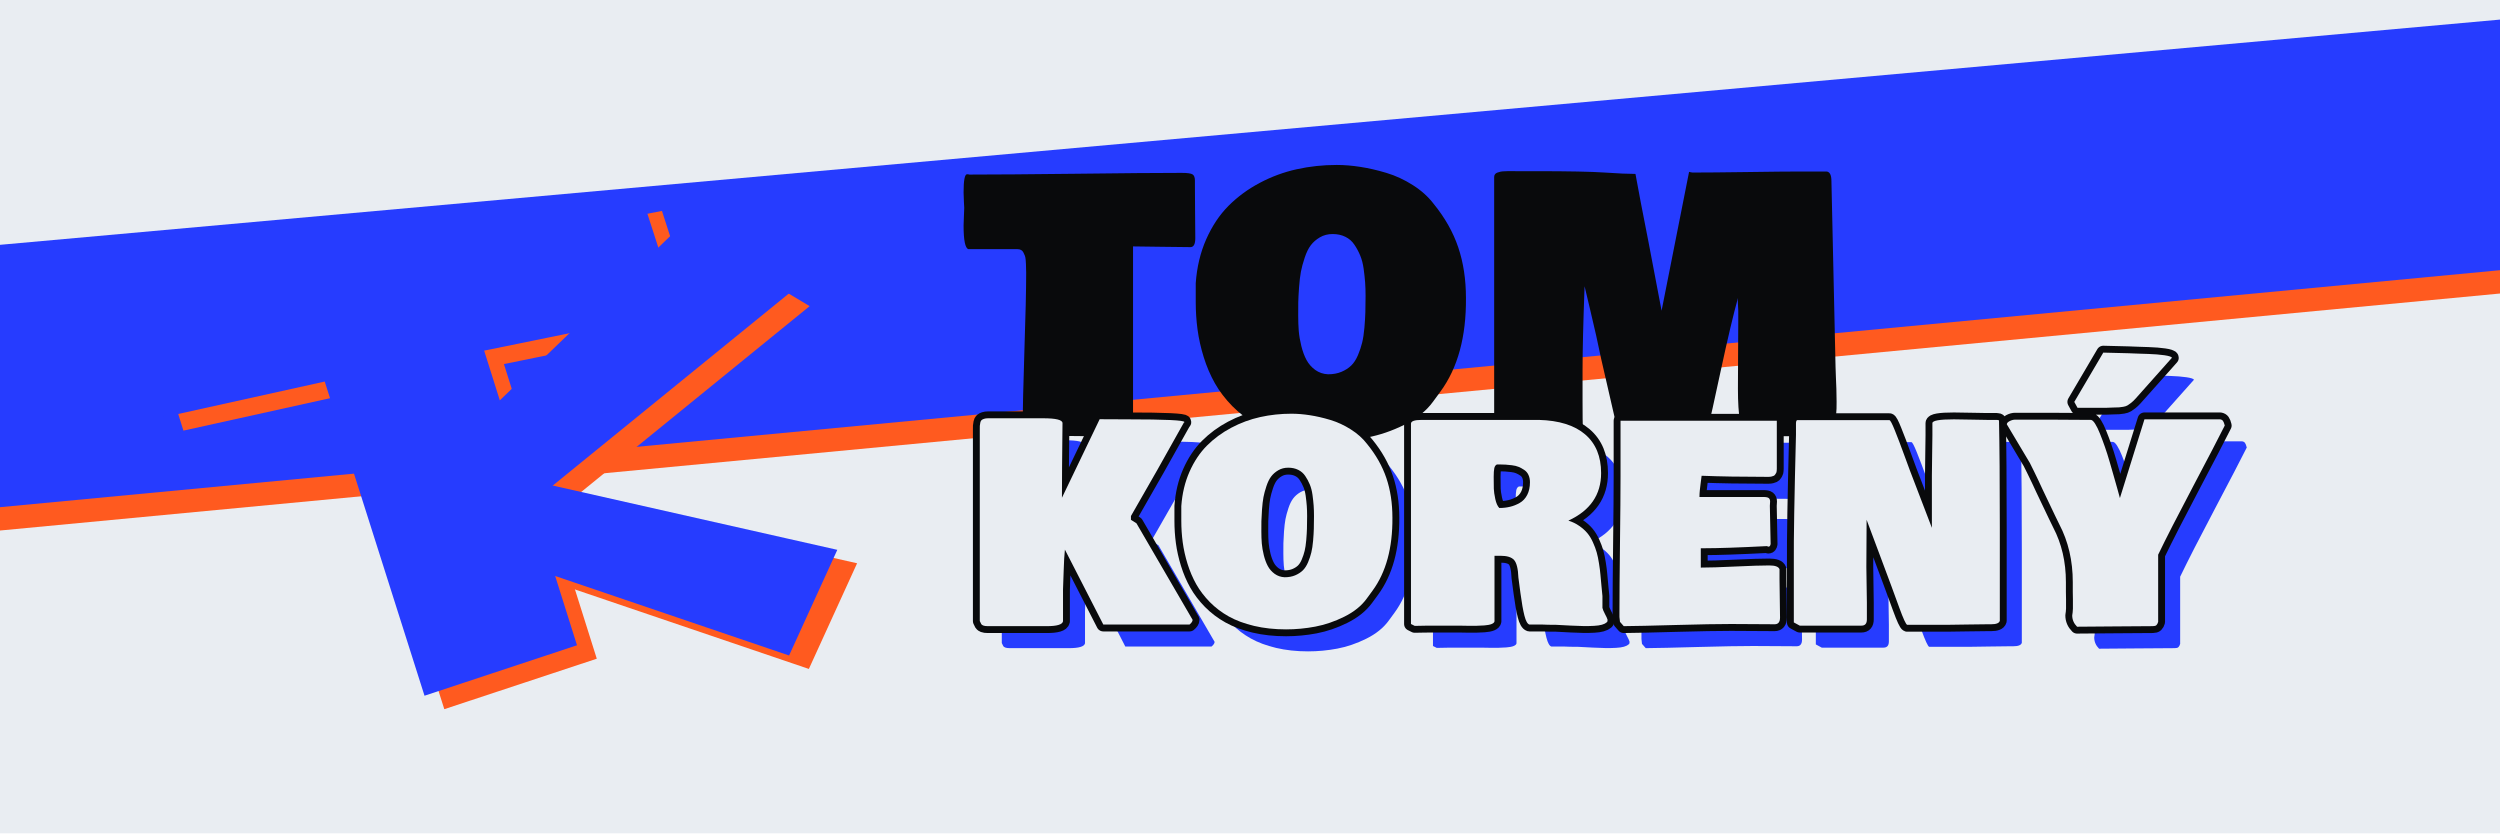
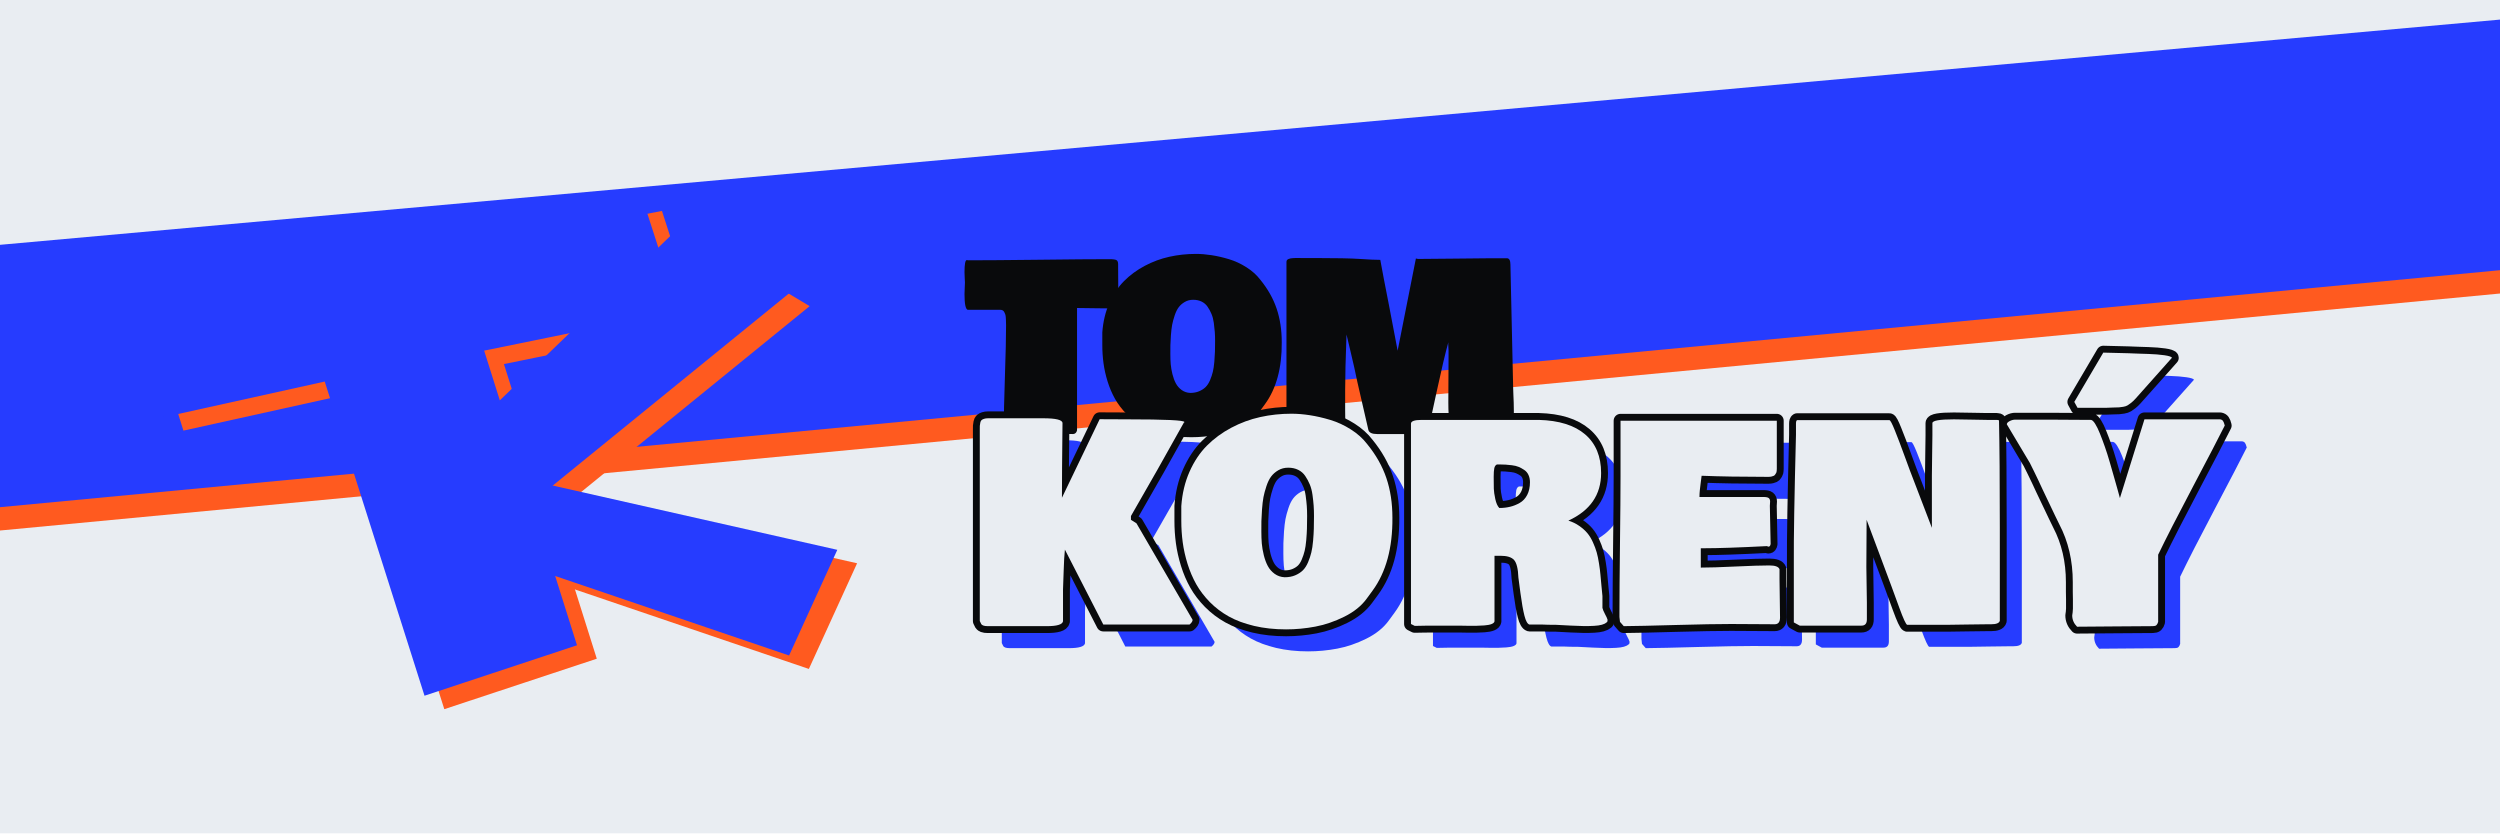
<svg xmlns="http://www.w3.org/2000/svg" xmlns:xlink="http://www.w3.org/1999/xlink" width="1500" height="500" viewBox="0 0 1500 500" role="img" aria-labelledby="title description">
  <rect width="1500" height="500" fill="#E9EDF2" />
  <polygon points="-90,155 1575,5 1575,155 -60,310" fill="#FF5A1F" transform="translate(0 14)" />
  <polygon points="-90,155 1575,5 1575,155 -60,310" fill="#263CFF" />
  <defs>
    <g id="tk-mark-geometry">
      <path d="M14 21 247 5l10 52-88 7 25 135-70 14L97 69l-73 7Z" />
      <path d="M145 108 262 20 307 55 178 136Z" />
      <path d="M169 119 314 171 287 215 142 145Z" />
    </g>
  </defs>
  <defs>
    <g>
      <g id="tom-glyph-0">
        <path d="M -0.781 -58.5 C -0.781 -59.082 -0.75 -59.953 -0.688 -61.109 C -0.625 -62.266 -0.594 -63.055 -0.594 -63.484 C -0.594 -63.641 -0.625 -64.223 -0.688 -65.234 C -0.75 -66.242 -0.781 -67.125 -0.781 -67.875 C -0.781 -71.32 -0.453 -73.047 0.203 -73.047 C 0.461 -73.047 0.688 -73.016 0.875 -72.953 C 7.676 -72.953 17.758 -73.031 31.125 -73.188 C 44.488 -73.352 54.492 -73.438 61.141 -73.438 C 62.797 -73.438 63.844 -73.289 64.281 -73 C 64.719 -72.707 64.938 -72.141 64.938 -71.297 L 64.938 -69.922 C 64.938 -68.234 64.953 -65.734 64.984 -62.422 C 65.023 -59.117 65.047 -56.609 65.047 -54.891 C 65.047 -53.191 64.586 -52.344 63.672 -52.344 C 61.848 -52.344 59.129 -52.375 55.516 -52.438 C 51.898 -52.508 49.18 -52.547 47.359 -52.547 L 47.359 -0.203 C 47.129 0.773 46.578 1.301 45.703 1.375 C 44.566 1.375 42.906 1.352 40.719 1.312 C 38.539 1.281 36.883 1.266 35.75 1.266 C 35.676 1.266 35.609 1.301 35.547 1.375 C 34.117 1.375 32.109 1.352 29.516 1.312 C 26.93 1.281 25.004 1.266 23.734 1.266 L 20.797 1.266 C 20.148 1.336 19.207 1.375 17.969 1.375 L 16.016 -0.984 C 16.016 -5.93 16.176 -13.285 16.5 -23.047 C 16.832 -32.816 17 -40.176 17 -45.125 C 17 -45.344 16.988 -45.711 16.969 -46.234 C 16.945 -46.754 16.938 -47.176 16.938 -47.5 C 16.938 -47.832 16.91 -48.242 16.859 -48.734 C 16.816 -49.223 16.738 -49.617 16.625 -49.922 C 16.508 -50.234 16.367 -50.539 16.203 -50.844 C 16.047 -51.156 15.828 -51.383 15.547 -51.531 C 15.273 -51.688 14.941 -51.766 14.547 -51.766 L 0.594 -51.766 C -0.32 -52.023 -0.781 -54.27 -0.781 -58.5 Z M -0.781 -58.5 " />
      </g>
      <g id="tom-glyph-1">
        <path d="M 1.172 -36.719 L 1.172 -42.094 C 1.492 -46.645 2.484 -50.801 4.141 -54.562 C 5.805 -58.32 7.914 -61.488 10.469 -64.062 C 13.031 -66.633 15.984 -68.805 19.328 -70.578 C 22.68 -72.359 26.191 -73.656 29.859 -74.469 C 33.523 -75.281 37.312 -75.688 41.219 -75.688 C 43.363 -75.688 45.598 -75.504 47.922 -75.141 C 50.254 -74.785 52.723 -74.219 55.328 -73.438 C 57.93 -72.656 60.426 -71.504 62.812 -69.984 C 65.207 -68.473 67.188 -66.695 68.75 -64.656 C 71.969 -60.707 74.301 -56.578 75.75 -52.266 C 77.207 -47.953 77.938 -43.16 77.938 -37.891 C 78.031 -26.891 75.617 -18.035 70.703 -11.328 L 68.562 -8.406 C 66.664 -5.801 63.957 -3.625 60.438 -1.875 C 56.926 -0.133 53.41 1.066 49.891 1.734 C 46.379 2.398 42.836 2.734 39.266 2.734 C 35.055 2.734 31.176 2.312 27.625 1.469 C 24.082 0.625 21.023 -0.516 18.453 -1.953 C 15.879 -3.391 13.582 -5.129 11.562 -7.172 C 9.551 -9.223 7.898 -11.391 6.609 -13.672 C 5.328 -15.953 4.27 -18.426 3.438 -21.094 C 2.613 -23.758 2.031 -26.363 1.688 -28.906 C 1.344 -31.445 1.172 -34.051 1.172 -36.719 Z M 40.047 -56.062 C 38.703 -56.062 37.5 -55.75 36.438 -55.125 C 35.383 -54.508 34.523 -53.758 33.859 -52.875 C 33.191 -52 32.613 -50.82 32.125 -49.344 C 31.633 -47.863 31.273 -46.531 31.047 -45.344 C 30.828 -44.156 30.648 -42.656 30.516 -40.844 C 30.391 -39.039 30.316 -37.641 30.297 -36.641 C 30.285 -35.648 30.281 -34.375 30.281 -32.812 C 30.281 -31.312 30.332 -29.883 30.438 -28.531 C 30.551 -27.188 30.797 -25.754 31.172 -24.234 C 31.547 -22.723 32.035 -21.406 32.641 -20.281 C 33.242 -19.164 34.07 -18.223 35.125 -17.453 C 36.188 -16.691 37.398 -16.281 38.766 -16.219 C 40.203 -16.219 41.473 -16.453 42.578 -16.922 C 43.68 -17.391 44.609 -17.988 45.359 -18.719 C 46.109 -19.457 46.742 -20.441 47.266 -21.672 C 47.785 -22.91 48.18 -24.098 48.453 -25.234 C 48.734 -26.379 48.945 -27.797 49.094 -29.484 C 49.238 -31.18 49.328 -32.641 49.359 -33.859 C 49.398 -35.078 49.422 -36.617 49.422 -38.484 C 49.422 -39.848 49.379 -41.113 49.297 -42.281 C 49.211 -43.457 49.07 -44.758 48.875 -46.188 C 48.676 -47.625 48.348 -48.883 47.891 -49.969 C 47.441 -51.062 46.891 -52.086 46.234 -53.047 C 45.586 -54.016 44.734 -54.758 43.672 -55.281 C 42.617 -55.801 41.41 -56.062 40.047 -56.062 Z M 40.047 -56.062 " />
      </g>
      <g id="tom-glyph-2">
        <path d="M 102.938 -18.266 C 102.938 -17.68 102.969 -16.773 103.031 -15.547 C 103.094 -14.328 103.141 -13.164 103.172 -12.062 C 103.203 -10.957 103.223 -9.727 103.234 -8.375 C 103.254 -7.02 103.207 -5.797 103.094 -4.703 C 102.988 -3.617 102.82 -2.598 102.594 -1.641 C 102.363 -0.68 102.008 0.055 101.531 0.578 C 101.062 1.109 100.488 1.375 99.812 1.375 L 77.547 1.375 C 75.984 0.164 75.203 -4.328 75.203 -12.109 C 75.203 -14.941 75.219 -18.352 75.25 -22.344 C 75.281 -26.332 75.297 -29.172 75.297 -30.859 L 75.297 -34.281 C 75.297 -34.57 75.27 -35.129 75.219 -35.953 C 75.164 -36.785 75.16 -37.43 75.203 -37.891 C 73.898 -33.172 72.301 -26.414 70.406 -17.625 C 68.52 -8.832 67.219 -2.957 66.5 0 C 66.176 0.914 64.68 1.375 62.016 1.375 L 44.734 1.375 C 42.609 1.375 41.367 0.816 41.016 -0.297 L 36.328 -20.703 C 35.898 -22.785 35.438 -24.945 34.938 -27.188 C 34.438 -29.438 33.844 -31.992 33.156 -34.859 C 32.469 -37.723 31.961 -39.844 31.641 -41.219 C 31.254 -30.801 31.062 -22.859 31.062 -17.391 L 31.062 -8.797 C 31.062 -4.953 31.094 -2.051 31.156 -0.094 C 30.957 0.625 30.598 0.984 30.078 0.984 L 25.484 0.984 C 23.566 0.984 20.75 1 17.031 1.031 C 13.32 1.062 10.508 1.078 8.594 1.078 C 6.832 1.078 5.953 0.785 5.953 0.203 L 5.953 -72.266 C 5.953 -72.555 6.023 -72.805 6.172 -73.016 C 6.316 -73.234 6.547 -73.398 6.859 -73.516 C 7.172 -73.629 7.473 -73.719 7.766 -73.781 C 8.055 -73.844 8.43 -73.879 8.891 -73.891 C 9.348 -73.91 9.723 -73.926 10.016 -73.938 C 10.305 -73.957 10.676 -73.957 11.125 -73.938 C 11.582 -73.926 11.879 -73.922 12.016 -73.922 L 17.781 -73.922 C 27.051 -73.922 33.582 -73.789 37.375 -73.531 C 41.164 -73.27 44.07 -73.141 46.094 -73.141 C 46.875 -68.785 48.113 -62.312 49.812 -53.719 L 53.516 -34.281 L 61.328 -73.734 C 61.328 -73.734 61.457 -73.695 61.719 -73.625 C 61.977 -73.562 62.176 -73.531 62.312 -73.531 C 65.789 -73.531 70.93 -73.578 77.734 -73.672 C 84.535 -73.773 89.68 -73.828 93.172 -73.828 L 100.391 -73.828 C 101.305 -73.734 101.766 -72.82 101.766 -71.094 C 102.473 -39.551 102.863 -21.941 102.938 -18.266 Z M 102.938 -18.266 " />
      </g>
    </g>
    <g>
      <g id="koreny-glyph-0">
        <path d="M 7.812 1.562 C 7.094 1.562 6.547 1.488 6.172 1.344 C 5.797 1.195 5.551 1.023 5.438 0.828 C 5.332 0.629 5.148 0.254 4.891 -0.297 L 4.891 -69.734 C 4.891 -70.441 4.895 -70.957 4.906 -71.281 C 4.926 -71.613 4.984 -72 5.078 -72.438 C 5.172 -72.875 5.32 -73.18 5.531 -73.359 C 5.75 -73.547 6.051 -73.703 6.438 -73.828 C 6.832 -73.961 7.32 -74.031 7.906 -74.031 L 27.938 -74.031 C 32.625 -74.031 34.969 -73.441 34.969 -72.266 L 34.969 -72.172 C 34.832 -60.055 34.766 -51.039 34.766 -45.125 L 48.484 -73.688 L 58.594 -73.641 C 72.395 -73.641 79.297 -73.312 79.297 -72.656 C 79.297 -72.531 79.234 -72.469 79.109 -72.469 C 72.785 -61.07 66.367 -49.742 59.859 -38.484 L 59.859 -37.109 L 61.859 -35.844 L 82.281 -0.734 C 82.281 -0.211 81.906 0.359 81.156 0.984 L 49.812 0.984 L 35.844 -26.266 C 35.645 -24.473 35.492 -21.867 35.391 -18.453 C 35.297 -15.035 35.219 -12.789 35.156 -11.719 L 35.156 -0.203 C 34.926 0.973 32.973 1.562 29.297 1.562 Z M 7.812 1.562 " />
      </g>
      <g id="koreny-glyph-1">
        <path d="M 1.172 -36.719 L 1.172 -42.094 C 1.492 -46.645 2.484 -50.801 4.141 -54.562 C 5.805 -58.32 7.914 -61.488 10.469 -64.062 C 13.031 -66.633 15.984 -68.805 19.328 -70.578 C 22.68 -72.359 26.191 -73.656 29.859 -74.469 C 33.523 -75.281 37.312 -75.688 41.219 -75.688 C 43.363 -75.688 45.598 -75.504 47.922 -75.141 C 50.254 -74.785 52.723 -74.219 55.328 -73.438 C 57.93 -72.656 60.426 -71.504 62.812 -69.984 C 65.207 -68.473 67.188 -66.695 68.75 -64.656 C 71.969 -60.707 74.301 -56.578 75.75 -52.266 C 77.207 -47.953 77.938 -43.16 77.938 -37.891 C 78.031 -26.891 75.617 -18.035 70.703 -11.328 L 68.562 -8.406 C 66.664 -5.801 63.957 -3.625 60.438 -1.875 C 56.926 -0.133 53.41 1.066 49.891 1.734 C 46.379 2.398 42.836 2.734 39.266 2.734 C 35.055 2.734 31.176 2.312 27.625 1.469 C 24.082 0.625 21.023 -0.516 18.453 -1.953 C 15.879 -3.391 13.582 -5.129 11.562 -7.172 C 9.551 -9.223 7.898 -11.391 6.609 -13.672 C 5.328 -15.953 4.27 -18.426 3.438 -21.094 C 2.613 -23.758 2.031 -26.363 1.688 -28.906 C 1.344 -31.445 1.172 -34.051 1.172 -36.719 Z M 40.047 -56.062 C 38.703 -56.062 37.5 -55.75 36.438 -55.125 C 35.383 -54.508 34.523 -53.758 33.859 -52.875 C 33.191 -52 32.613 -50.82 32.125 -49.344 C 31.633 -47.863 31.273 -46.531 31.047 -45.344 C 30.828 -44.156 30.648 -42.656 30.516 -40.844 C 30.391 -39.039 30.316 -37.641 30.297 -36.641 C 30.285 -35.648 30.281 -34.375 30.281 -32.812 C 30.281 -31.312 30.332 -29.883 30.438 -28.531 C 30.551 -27.188 30.797 -25.754 31.172 -24.234 C 31.547 -22.723 32.035 -21.406 32.641 -20.281 C 33.242 -19.164 34.07 -18.223 35.125 -17.453 C 36.188 -16.691 37.398 -16.281 38.766 -16.219 C 40.203 -16.219 41.473 -16.453 42.578 -16.922 C 43.68 -17.391 44.609 -17.988 45.359 -18.719 C 46.109 -19.457 46.742 -20.441 47.266 -21.672 C 47.785 -22.91 48.18 -24.098 48.453 -25.234 C 48.734 -26.379 48.945 -27.797 49.094 -29.484 C 49.238 -31.18 49.328 -32.641 49.359 -33.859 C 49.398 -35.078 49.422 -36.617 49.422 -38.484 C 49.422 -39.848 49.379 -41.113 49.297 -42.281 C 49.211 -43.457 49.07 -44.758 48.875 -46.188 C 48.676 -47.625 48.348 -48.883 47.891 -49.969 C 47.441 -51.062 46.891 -52.086 46.234 -53.047 C 45.586 -54.016 44.734 -54.758 43.672 -55.281 C 42.617 -55.801 41.41 -56.062 40.047 -56.062 Z M 40.047 -56.062 " />
      </g>
      <g id="koreny-glyph-2">
        <path d="M 75.781 0.203 C 75.062 0.91 73.555 1.328 71.266 1.453 C 68.973 1.586 66.148 1.555 62.797 1.359 C 59.441 1.172 57.648 1.078 57.422 1.078 C 55.211 1.078 53.617 1.047 52.641 0.984 L 47.75 0.984 C 47.039 0.754 46.441 -0.312 45.953 -2.219 C 45.461 -4.125 44.977 -6.859 44.5 -10.422 C 44.031 -13.984 43.781 -15.879 43.75 -16.109 C 43.625 -19.336 43.102 -21.461 42.188 -22.484 C 41.281 -23.516 39.617 -24.031 37.203 -24.031 L 35.062 -24.031 L 35.062 -0.203 C 35 0.191 34.656 0.52 34.031 0.781 C 33.414 1.039 32.531 1.211 31.375 1.297 C 30.219 1.379 29.191 1.426 28.297 1.438 C 27.398 1.457 26.219 1.453 24.75 1.422 C 23.289 1.391 22.398 1.375 22.078 1.375 L 15.047 1.375 C 11.066 1.375 8.07 1.406 6.062 1.469 C 5.602 1.27 5.145 1.039 4.688 0.781 L 4.688 -72.078 C 4.688 -72.984 5.988 -73.438 8.594 -73.438 L 51.172 -73.438 C 58.555 -73.238 64.176 -71.477 68.031 -68.156 C 71.895 -64.844 73.828 -60.16 73.828 -54.109 C 73.828 -46.223 69.859 -40.457 61.922 -36.812 C 63.379 -36.363 64.691 -35.727 65.859 -34.906 C 67.035 -34.094 68.016 -33.223 68.797 -32.297 C 69.578 -31.367 70.258 -30.254 70.844 -28.953 C 71.438 -27.648 71.895 -26.426 72.219 -25.281 C 72.539 -24.145 72.82 -22.797 73.062 -21.234 C 73.312 -19.672 73.484 -18.32 73.578 -17.188 C 73.68 -16.051 73.805 -14.691 73.953 -13.109 C 74.098 -11.535 74.219 -10.289 74.312 -9.375 L 74.312 -5.078 C 74.414 -4.555 74.719 -3.82 75.219 -2.875 C 75.727 -1.938 76.047 -1.238 76.172 -0.781 C 76.172 -0.125 76.039 0.203 75.781 0.203 Z M 34.766 -52.734 C 34.766 -50.785 34.781 -49.336 34.812 -48.391 C 34.844 -47.441 35.02 -46.203 35.344 -44.672 C 35.676 -43.148 36.164 -42.062 36.812 -41.406 C 38.188 -41.406 39.484 -41.551 40.703 -41.844 C 41.922 -42.133 43.098 -42.602 44.234 -43.25 C 45.379 -43.906 46.285 -44.875 46.953 -46.156 C 47.617 -47.445 47.953 -48.988 47.953 -50.781 C 47.953 -51.789 47.77 -52.676 47.406 -53.438 C 47.051 -54.207 46.531 -54.816 45.844 -55.266 C 45.164 -55.723 44.492 -56.086 43.828 -56.359 C 43.16 -56.641 42.344 -56.836 41.375 -56.953 C 40.414 -57.066 39.66 -57.141 39.109 -57.172 C 38.555 -57.211 37.891 -57.234 37.109 -57.234 L 35.938 -57.234 C 35.445 -57.004 35.129 -56.547 34.984 -55.859 C 34.836 -55.172 34.766 -54.129 34.766 -52.734 Z M 34.766 -52.734 " />
      </g>
      <g id="koreny-glyph-3">
        <path d="M 4.5 -1.766 L 4.5 -3.609 C 4.5 -9.18 4.562 -17.398 4.688 -28.266 C 4.82 -39.141 4.891 -47.363 4.891 -52.938 L 4.891 -73.141 L 61.719 -73.141 L 61.719 -57.125 C 61.719 -57.031 61.719 -56.785 61.719 -56.391 C 61.719 -56.004 61.719 -55.742 61.719 -55.609 C 61.719 -55.484 61.703 -55.25 61.672 -54.906 C 61.641 -54.562 61.582 -54.32 61.5 -54.188 C 61.414 -54.062 61.301 -53.875 61.156 -53.625 C 61.008 -53.383 60.836 -53.219 60.641 -53.125 C 60.453 -53.031 60.191 -52.941 59.859 -52.859 C 59.535 -52.773 59.18 -52.734 58.797 -52.734 L 57.422 -52.734 C 48.992 -52.734 41.312 -52.863 34.375 -53.125 C 34.312 -52.602 34.207 -51.797 34.062 -50.703 C 33.914 -49.617 33.801 -48.66 33.719 -47.828 C 33.633 -46.992 33.594 -46.188 33.594 -45.406 L 56.844 -45.406 C 57.812 -45.406 58.457 -45.273 58.781 -45.016 C 59.113 -44.754 59.281 -44.332 59.281 -43.75 C 59.281 -43.582 59.266 -43.32 59.234 -42.969 C 59.203 -42.613 59.188 -42.352 59.188 -42.188 C 59.188 -40.625 59.234 -38.312 59.328 -35.25 C 59.422 -32.195 59.469 -29.891 59.469 -28.328 C 59.375 -27.672 59.113 -27.344 58.688 -27.344 C 58.5 -27.344 58.336 -27.41 58.203 -27.547 C 47.922 -27.023 40.305 -26.766 35.359 -26.766 L 34.078 -26.766 L 34.078 -19.734 C 36.973 -19.734 41.164 -19.863 46.656 -20.125 C 52.145 -20.383 56.254 -20.516 58.984 -20.516 C 61.129 -20.516 62.367 -20.055 62.703 -19.141 L 62.703 -15.438 C 62.703 -13.875 62.734 -11.562 62.797 -8.5 C 62.859 -5.438 62.891 -3.125 62.891 -1.562 C 62.891 0.062 62.238 0.875 60.938 0.875 C 59.25 0.875 56.645 0.859 53.125 0.828 C 49.613 0.797 46.945 0.781 45.125 0.781 C 40.438 0.781 33.727 0.898 25 1.141 C 16.281 1.391 9.969 1.531 6.062 1.562 L 4.688 0 C 4.562 -0.914 4.5 -1.504 4.5 -1.766 Z M 4.5 -1.766 " />
      </g>
      <g id="koreny-glyph-4">
        <path d="M 3.906 0.203 L 3.906 -21.875 C 3.844 -29.945 4.102 -45.344 4.688 -68.062 L 4.688 -72.078 C 4.688 -72.785 4.816 -73.207 5.078 -73.344 L 38.672 -73.344 C 38.992 -73.344 39.648 -72.102 40.641 -69.625 C 41.641 -67.156 42.848 -63.973 44.266 -60.078 C 45.68 -56.191 46.68 -53.516 47.266 -52.047 L 54.109 -34.188 L 54.109 -53.125 C 54.109 -54.75 54.145 -57.734 54.219 -62.078 C 54.301 -66.43 54.328 -69.828 54.297 -72.266 C 54.297 -73.18 56.898 -73.641 62.109 -73.641 C 63.734 -73.641 65.961 -73.602 68.797 -73.531 C 71.629 -73.469 73.375 -73.438 74.031 -73.438 L 77.734 -73.438 C 78.254 -73.438 78.516 -73.336 78.516 -73.141 C 78.711 -64.098 78.812 -51.145 78.812 -34.281 L 78.812 -0.391 C 78.582 0.453 77.539 0.875 75.688 0.875 L 74.422 0.875 C 72.723 0.875 70.227 0.906 66.938 0.969 C 63.656 1.039 61.164 1.078 59.469 1.078 L 45.125 1.078 C 44.664 0.91 43.719 -1.141 42.281 -5.078 C 40.75 -9.336 38.469 -15.504 35.438 -23.578 C 32.414 -31.648 30.727 -36.16 30.375 -37.109 C 30.375 -35.191 30.359 -32.328 30.328 -28.516 C 30.297 -24.703 30.281 -21.836 30.281 -19.922 C 30.281 -18.492 30.312 -16.348 30.375 -13.484 C 30.438 -10.617 30.469 -8.469 30.469 -7.031 L 30.469 -0.875 C 30.469 0.625 29.816 1.375 28.516 1.375 L 6.062 1.375 Z M 78.516 -73.25 L 78.516 -73.047 Z M 78.516 -73.25 " />
      </g>
      <g id="koreny-glyph-5">
        <path d="M 21.891 -79.984 L 32.438 -97.906 L 41.812 -97.672 C 42.07 -97.672 42.582 -97.648 43.344 -97.609 C 44.102 -97.578 44.93 -97.547 45.828 -97.516 C 46.723 -97.484 47.719 -97.453 48.812 -97.422 C 49.906 -97.391 50.945 -97.332 51.938 -97.25 C 52.926 -97.164 53.828 -97.066 54.641 -96.953 C 55.461 -96.836 56.125 -96.695 56.625 -96.531 C 57.125 -96.375 57.375 -96.195 57.375 -96 L 44.156 -81.156 C 43.594 -80.539 43.062 -80.035 42.562 -79.641 C 42.062 -79.254 41.625 -78.945 41.25 -78.719 C 40.875 -78.488 40.359 -78.316 39.703 -78.203 C 39.055 -78.086 38.547 -78.02 38.172 -78 C 37.797 -77.988 37.094 -77.969 36.062 -77.938 C 35.039 -77.906 34.223 -77.875 33.609 -77.844 L 23.062 -77.844 Z M 76.609 -71.391 C 74.555 -67.285 70.723 -59.914 65.109 -49.281 C 59.492 -38.656 55.254 -30.367 52.391 -24.422 L 52.391 0 C 52.234 0.551 52.023 0.945 51.766 1.188 C 51.504 1.438 51.062 1.562 50.438 1.562 C 47.375 1.562 42.82 1.594 36.781 1.656 C 30.75 1.727 26.125 1.766 22.906 1.766 C 21.727 0.586 21.141 -0.781 21.141 -2.344 C 21.273 -3.062 21.359 -3.875 21.391 -4.781 C 21.422 -5.695 21.422 -6.852 21.391 -8.25 C 21.359 -9.656 21.344 -10.551 21.344 -10.938 L 21.344 -14.453 C 21.344 -22.234 19.711 -29.234 16.453 -35.453 C 15.961 -36.461 15.445 -37.52 14.906 -38.625 C 14.375 -39.727 13.863 -40.801 13.375 -41.844 C 12.883 -42.883 12.379 -43.941 11.859 -45.016 C 11.336 -46.086 10.828 -47.16 10.328 -48.234 C 9.828 -49.316 9.332 -50.379 8.844 -51.422 C 8.352 -52.461 7.836 -53.535 7.297 -54.641 C 6.766 -55.742 6.238 -56.801 5.719 -57.812 L -2.641 -71.828 C -2.641 -72.254 -2.297 -72.645 -1.609 -73 C -0.93 -73.352 -0.25 -73.531 0.438 -73.531 L 12.75 -73.531 C 14.438 -73.531 16.977 -73.516 20.375 -73.484 C 23.781 -73.453 26.316 -73.438 27.984 -73.438 C 28.43 -73.375 28.93 -72.898 29.484 -72.016 C 30.047 -71.141 30.625 -69.953 31.219 -68.453 C 31.82 -66.961 32.414 -65.379 33 -63.703 C 33.594 -62.023 34.18 -60.176 34.766 -58.156 C 35.348 -56.133 35.859 -54.359 36.297 -52.828 C 36.742 -51.297 37.188 -49.734 37.625 -48.141 C 38.062 -46.547 38.348 -45.504 38.484 -45.016 L 47.406 -73.641 L 74.953 -73.641 C 75.41 -73.566 75.75 -73.375 75.969 -73.062 C 76.195 -72.758 76.41 -72.203 76.609 -71.391 Z M 76.609 -71.391 " />
      </g>
    </g>
  </defs>
  <g transform="translate(70 125) scale(1.35) rotate(-7 160 110)">
    <g color="#FF5A1F" transform="translate(8 7)">
      <use href="#tk-mark-geometry" fill="currentColor" />
    </g>
    <g color="#263CFF">
      <use href="#tk-mark-geometry" fill="currentColor" />
    </g>
  </g>
  <g transform="translate(560 60) scale(1.65)">
-     <g color="#090A0C" transform="translate(12 -20) scale(1.28)">
+     <g color="#090A0C" transform="translate(12 27) scale(0.85)">
      <g fill="currentColor">
        <use xlink:href="#tom-glyph-0" x="0" y="109.766" />
-         <use xlink:href="#tom-glyph-1" x="64" y="109.766" />
-         <use xlink:href="#tom-glyph-2" x="144" y="109.766" />
+         <use xlink:href="#tom-glyph-1" x="57" y="109.766" />
+         <use xlink:href="#tom-glyph-2" x="131" y="109.766" />
      </g>
    </g>
    <g color="#263CFF" transform="translate(20 88)">
      <g fill="currentColor">
        <use xlink:href="#koreny-glyph-0" x="0" y="109.766" />
        <use xlink:href="#koreny-glyph-1" x="77" y="109.766" />
        <use xlink:href="#koreny-glyph-2" x="157" y="109.766" />
        <use xlink:href="#koreny-glyph-3" x="233" y="109.766" />
        <use xlink:href="#koreny-glyph-4" x="297" y="109.766" />
        <use xlink:href="#koreny-glyph-5" x="381" y="109.766" />
      </g>
    </g>
    <g color="#E9EDF2" stroke="#090A0C" stroke-width="5" stroke-linejoin="round" paint-order="stroke fill" transform="translate(12 80)">
      <g fill="currentColor">
        <use xlink:href="#koreny-glyph-0" x="0" y="109.766" />
        <use xlink:href="#koreny-glyph-1" x="77" y="109.766" />
        <use xlink:href="#koreny-glyph-2" x="157" y="109.766" />
        <use xlink:href="#koreny-glyph-3" x="233" y="109.766" />
        <use xlink:href="#koreny-glyph-4" x="297" y="109.766" />
        <use xlink:href="#koreny-glyph-5" x="381" y="109.766" />
      </g>
    </g>
  </g>
</svg>
